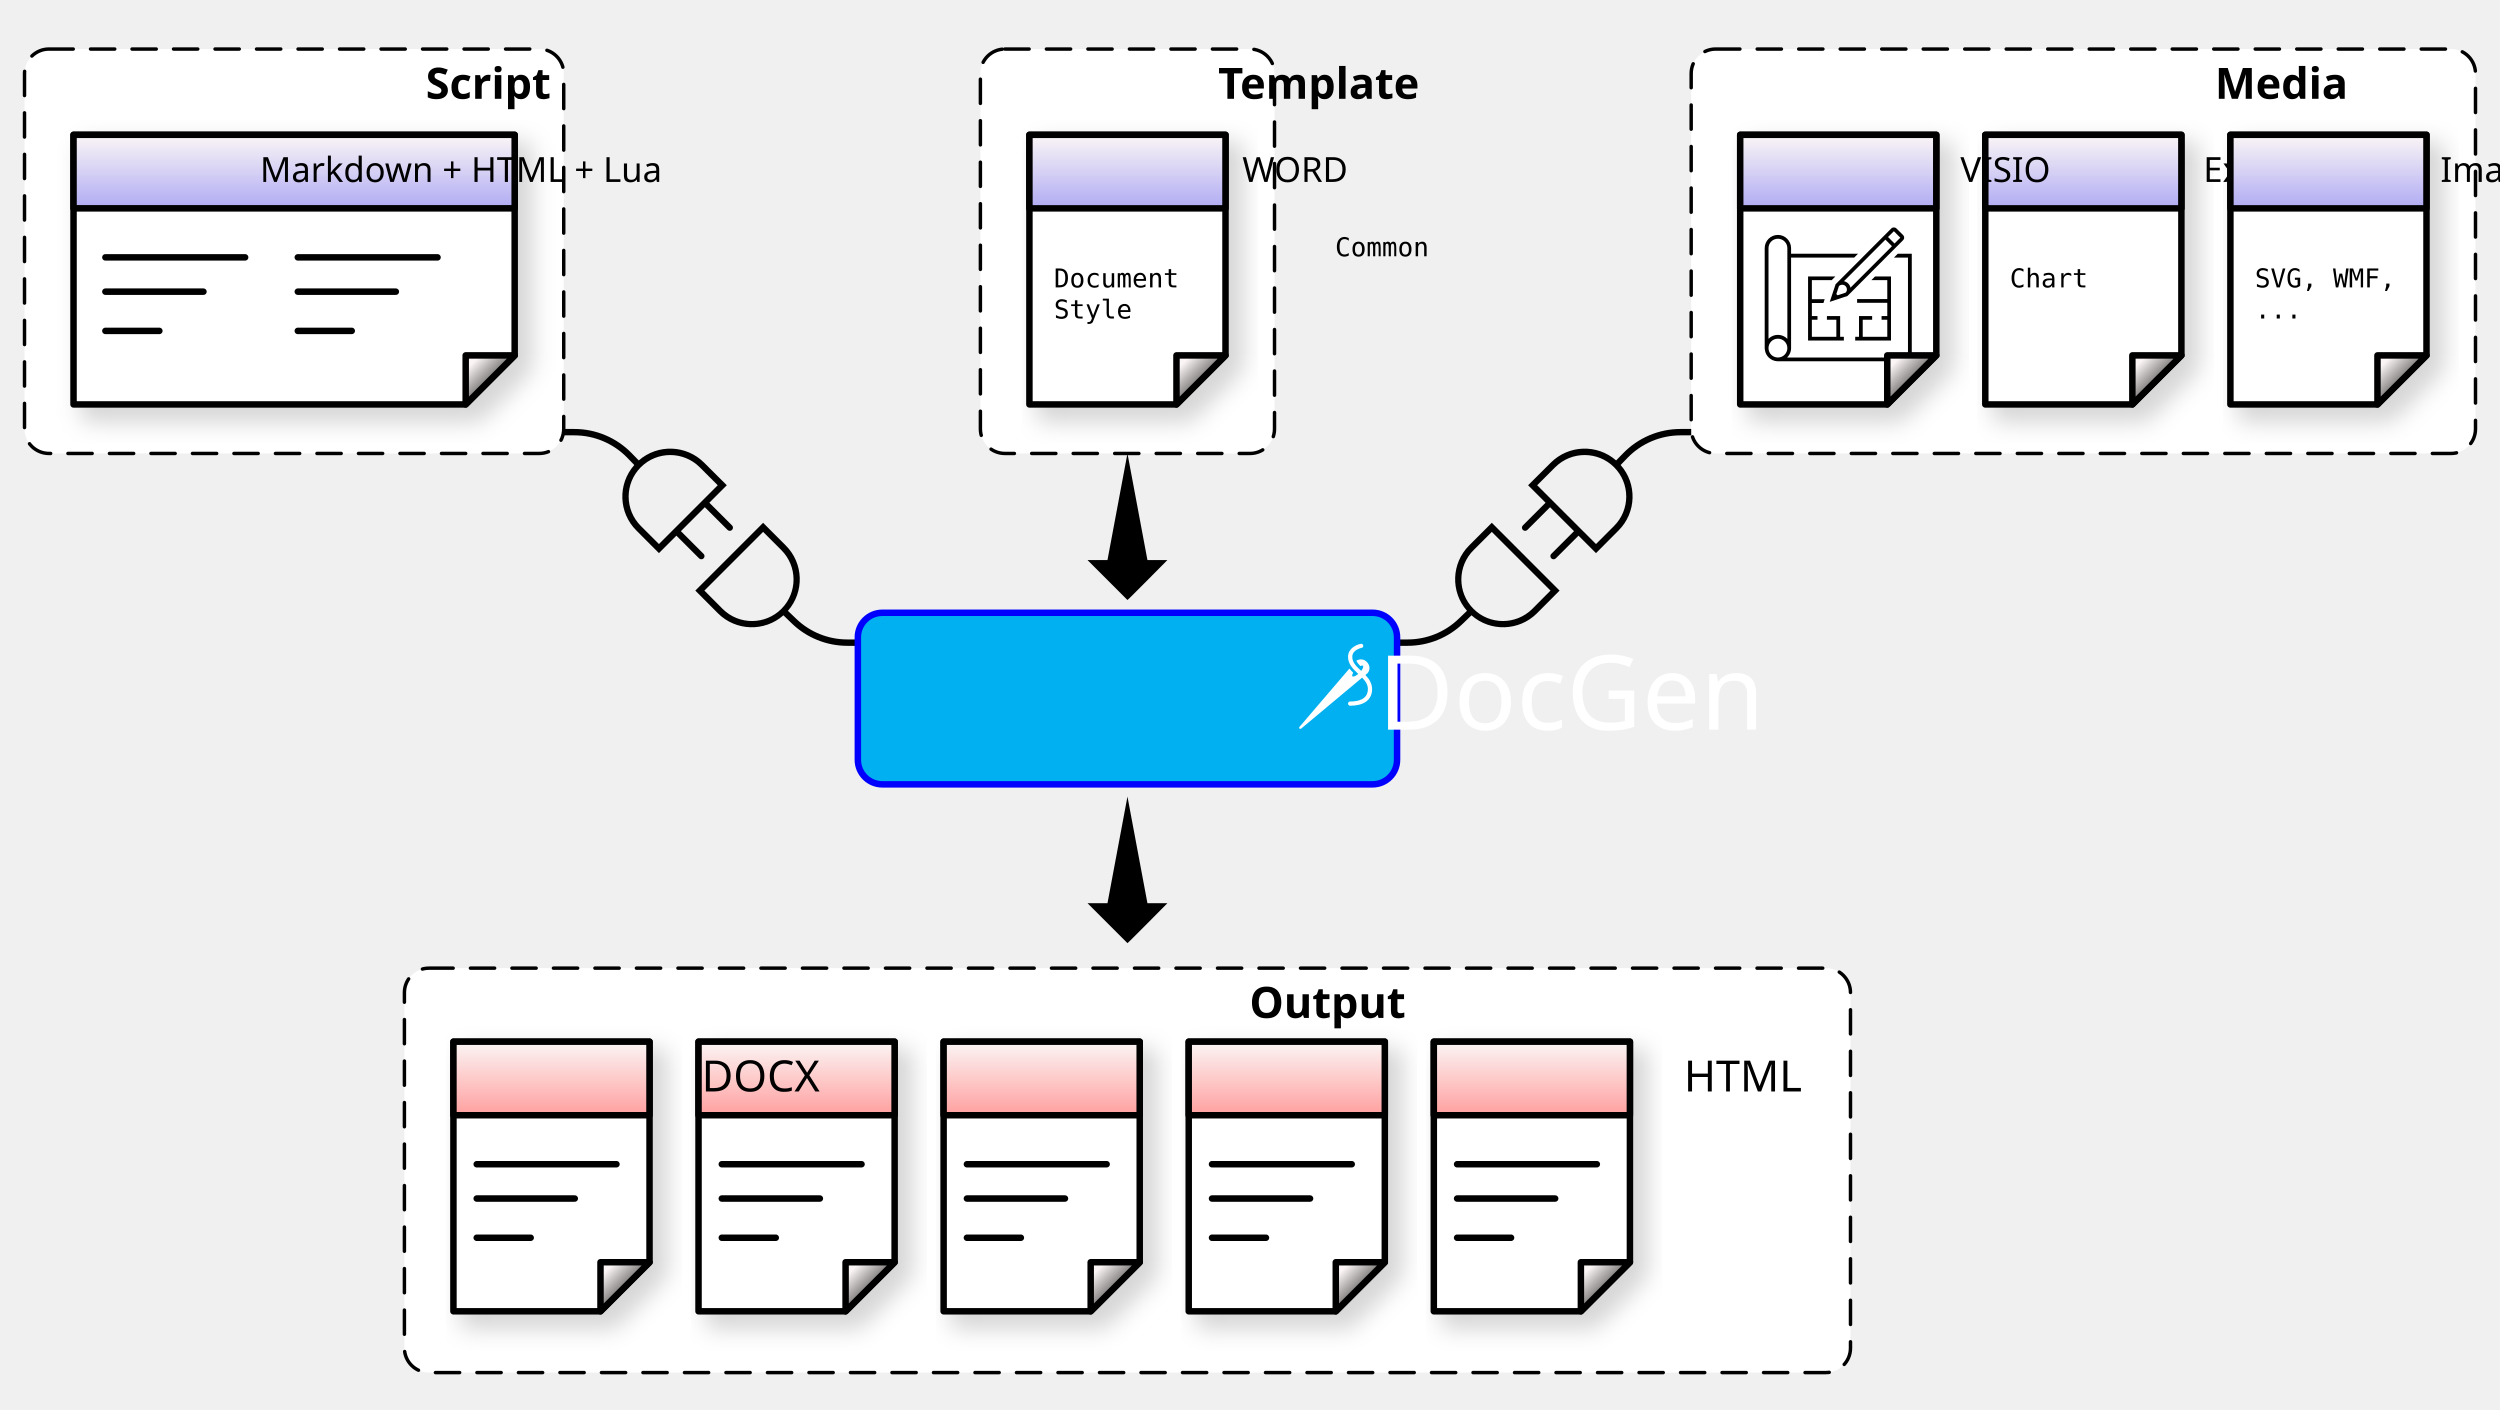
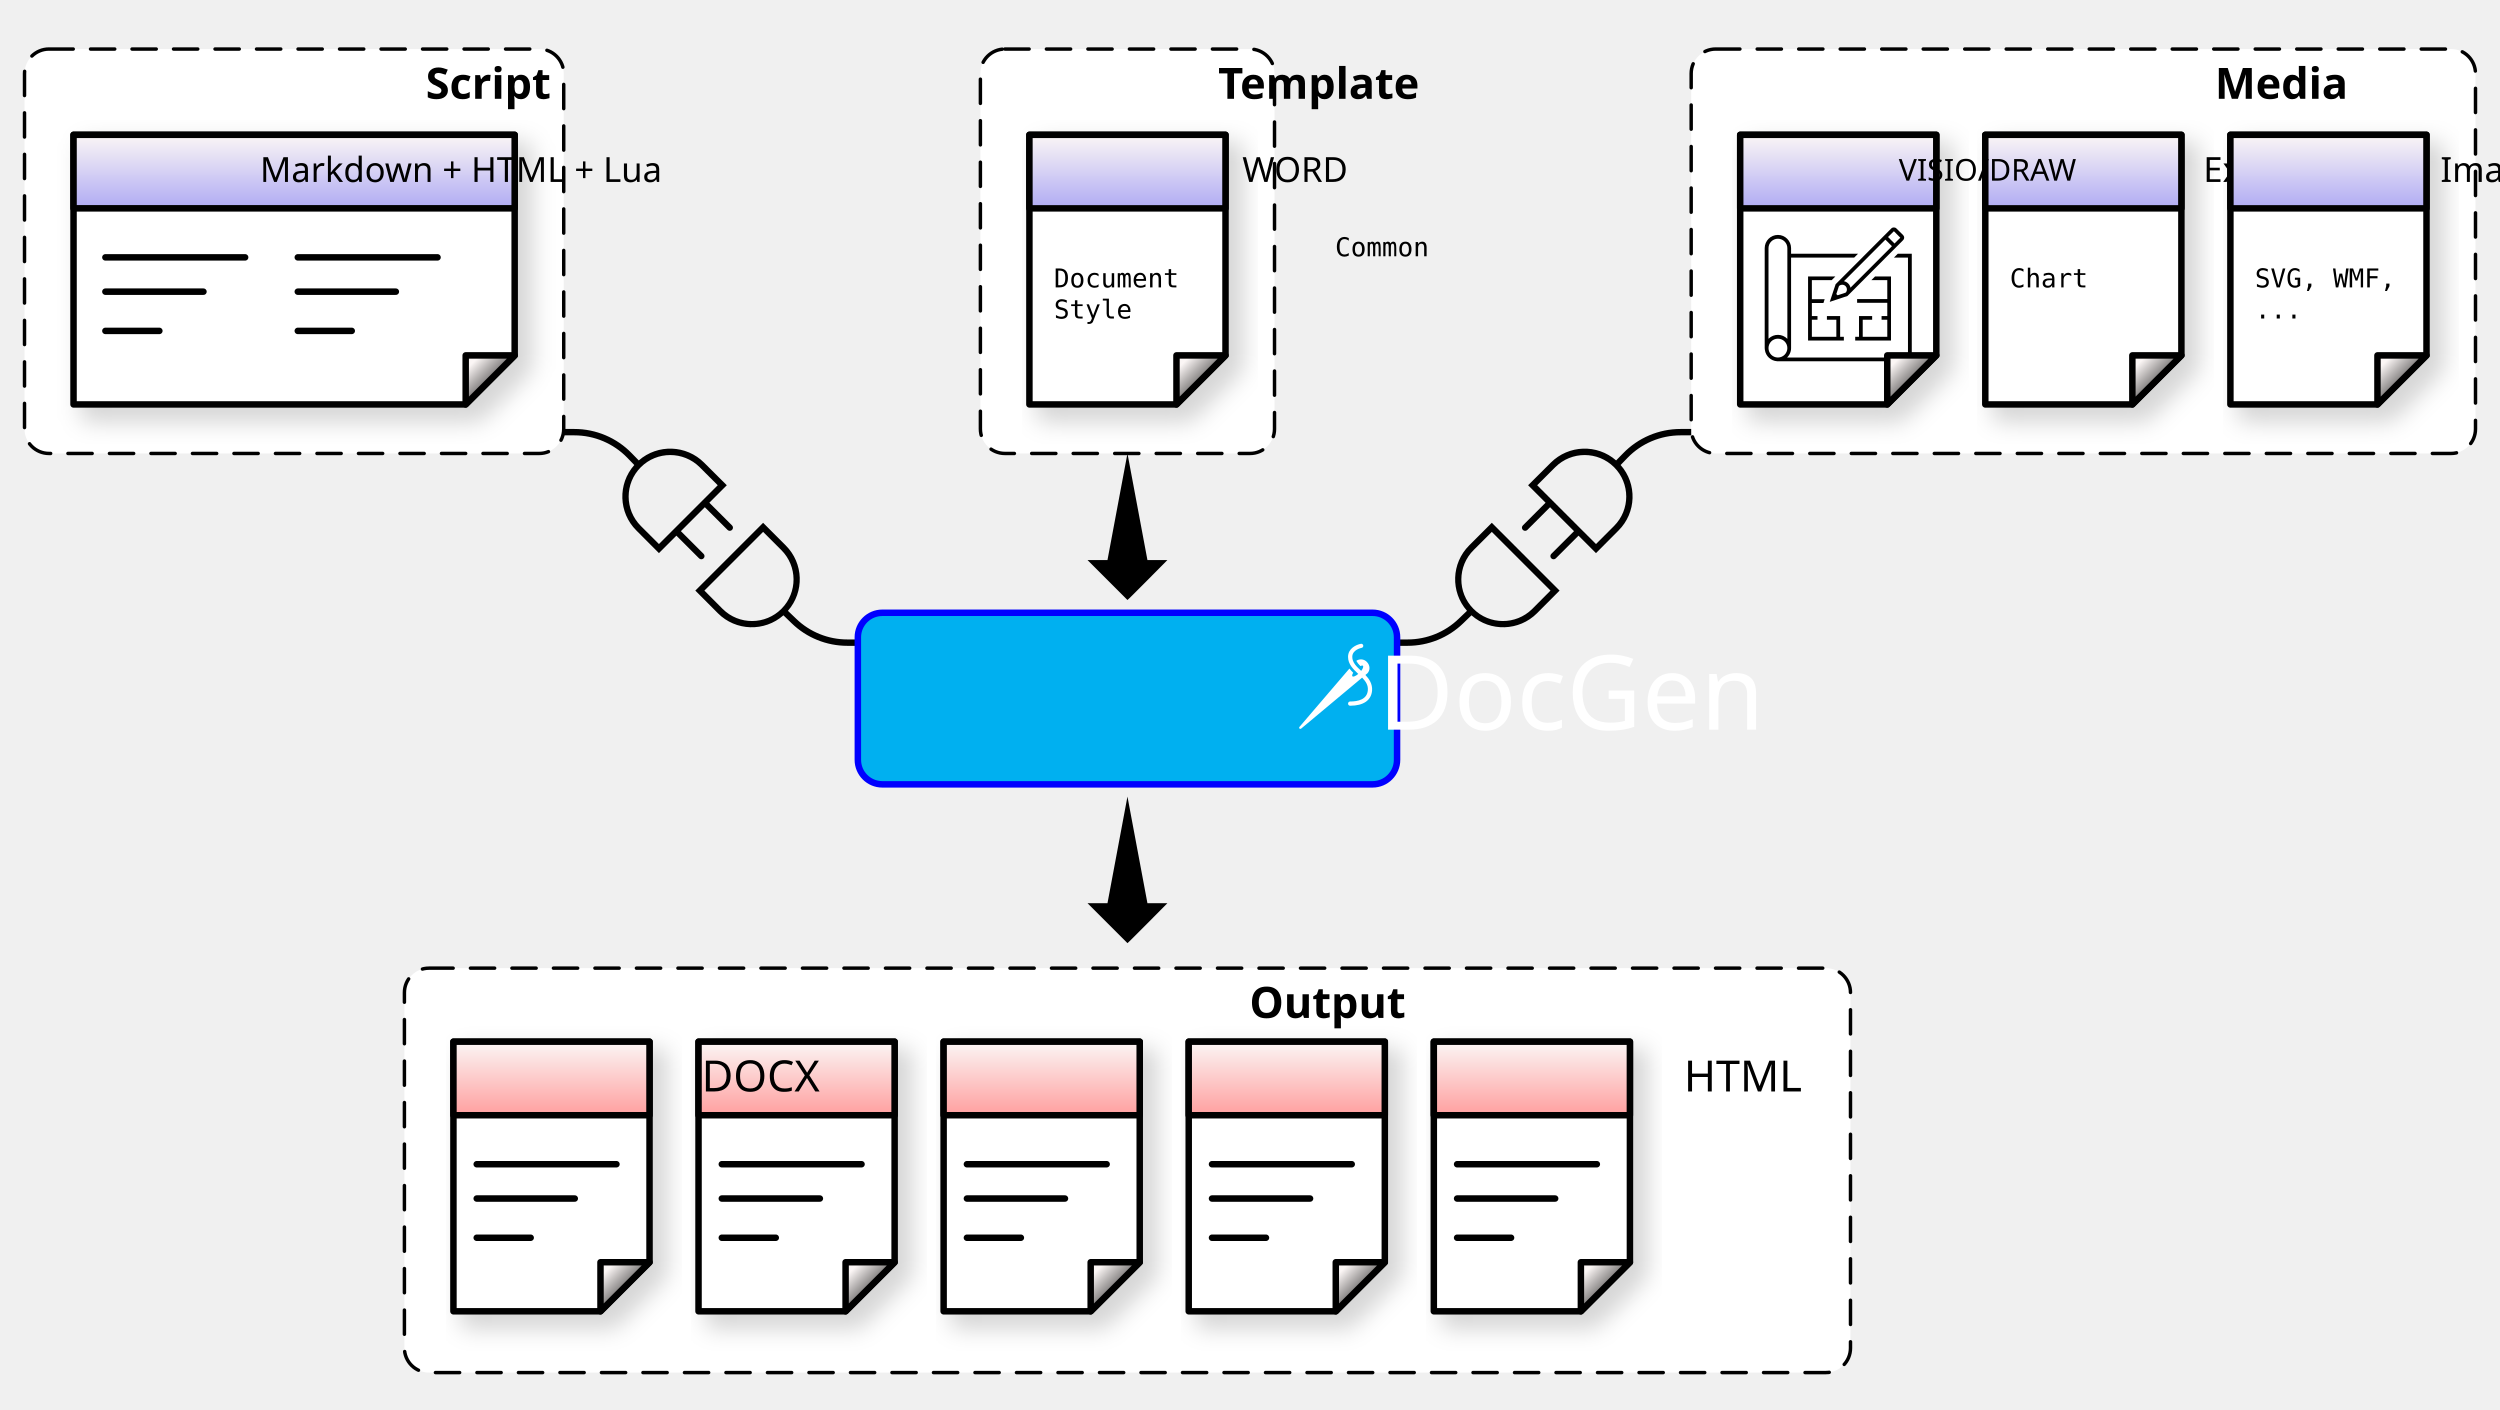
- <svg xmlns="http://www.w3.org/2000/svg" xmlns:ns1="http://schemas.microsoft.com/visio/2003/SVGExtensions/" width="4.016in" height="2.264in" viewBox="0 0 289.134 162.992" xml:space="preserve" color-interpolation-filters="sRGB" class="st20">
+ <svg xmlns="http://www.w3.org/2000/svg" xmlns:ns1="http://schemas.microsoft.com/visio/2003/SVGExtensions/" width="4.016in" height="2.264in" viewBox="0 0 289.134 162.992" xml:space="preserve" color-interpolation-filters="sRGB" class="st21">
  <ns1:documentProperties ns1:langID="1042" ns1:metric="true" ns1:viewMarkup="false">
    <ns1:userDefs>
      <ns1:ud ns1:nameU="msvNoAutoConnect" ns1:val="VT0(1):26" />
    </ns1:userDefs>
  </ns1:documentProperties>
  <style type="text/css">
	
		.st1 {fill:#ffffff;stroke:#000000;stroke-dasharray:2.8,2;stroke-linecap:round;stroke-linejoin:round;stroke-width:0.4}
		.st2 {fill:none;stroke:none;stroke-linecap:round;stroke-linejoin:round;stroke-width:0.75}
		.st3 {fill:#000000;font-family:Arial Black;font-size:0.417em;font-weight:bold}
		.st4 {fill:#000000;font-family:맑은 고딕;font-size:2.083em}
		.st5 {visibility:visible}
		.st6 {fill:#000000;fill-opacity:0.15;filter:url(#filter_1.3333333730698);stroke:#000000;stroke-linecap:round;stroke-linejoin:round;stroke-opacity:0.15}
		.st7 {fill:#ffffff;stroke:#000000;stroke-linecap:round;stroke-linejoin:round;stroke-width:0.75}
		.st8 {fill:url(#grad0-23);stroke:#000000;stroke-linecap:round;stroke-linejoin:round;stroke-width:0.75}
		.st9 {fill:url(#grad0-27);stroke:#000000;stroke-linecap:round;stroke-linejoin:round;stroke-width:0.75}
		.st10 {fill:#000000;font-family:HY헤드라인M;font-size:0.333em}
		.st11 {stroke:#000000;stroke-linecap:round;stroke-linejoin:round;stroke-width:0.75}
		.st12 {fill:url(#grad0-49);stroke:#000000;stroke-linecap:round;stroke-linejoin:round;stroke-width:0.75}
		.st13 {fill:#000000;font-family:HY헤드라인M;font-size:0.417em}
		.st14 {fill:#000000;stroke:none;stroke-linecap:butt;stroke-width:6.375}
		.st15 {fill:#000000;font-family:DejaVu Sans Mono;font-size:0.25em}
		.st16 {font-size:1em}
- 		.st17 {fill:#00b0f0;stroke:#0000ff;stroke-linecap:round;stroke-linejoin:round;stroke-width:0.75}
- 		.st18 {fill:#ffffff;font-family:Segoe UI Black;font-size:1em}
- 		.st19 {fill:#ffffff;stroke:none;stroke-linecap:butt;stroke-width:6.375}
- 		.st20 {fill:none;fill-rule:evenodd;font-size:12px;overflow:visible;stroke-linecap:square;stroke-miterlimit:3}
+ 		.st17 {fill:#000000;font-family:HY헤드라인M;font-size:0.292em}
+ 		.st18 {fill:#00b0f0;stroke:#0000ff;stroke-linecap:round;stroke-linejoin:round;stroke-width:0.75}
+ 		.st19 {fill:#ffffff;font-family:Segoe UI Black;font-size:1em}
+ 		.st20 {fill:#ffffff;stroke:none;stroke-linecap:butt;stroke-width:6.375}
+ 		.st21 {fill:none;fill-rule:evenodd;font-size:12px;overflow:visible;stroke-linecap:square;stroke-miterlimit:3}
	
	</style>
  <defs id="Patterns_And_Gradients">
    <linearGradient id="grad0-23" x1="0" y1="0" x2="1" y2="0" gradientTransform="rotate(45 0.5 0.5)">
      <stop offset="0" stop-color="#fbf6f5" stop-opacity="1" />
      <stop offset="1" stop-color="#000000" stop-opacity="1" />
    </linearGradient>
    <linearGradient id="grad0-27" x1="0" y1="0" x2="1" y2="0" gradientTransform="rotate(90 0.5 0.5)">
      <stop offset="0" stop-color="#fbf6f5" stop-opacity="1" />
      <stop offset="1" stop-color="#b0abf3" stop-opacity="1" />
    </linearGradient>
    <linearGradient id="grad0-49" x1="0" y1="0" x2="1" y2="0" gradientTransform="rotate(90 0.5 0.5)">
      <stop offset="0" stop-color="#fbf6f5" stop-opacity="1" />
      <stop offset="1" stop-color="#ff9f9f" stop-opacity="1" />
    </linearGradient>
  </defs>
  <defs id="Filters">
    <filter id="filter_1.3333333730698">
      <feGaussianBlur stdDeviation="1.333" />
    </filter>
  </defs>
  <g ns1:mID="0" ns1:index="1" ns1:groupContext="foregroundPage">
    <ns1:pageProperties ns1:drawingScale="0.0393701" ns1:pageScale="0.0393701" ns1:drawingUnits="24" ns1:shadowOffsetX="8.50394" ns1:shadowOffsetY="-8.50394" />
    <g id="shape183-1" ns1:mID="183" ns1:groupContext="shape" transform="translate(113.386,-110.551)">
      <rect x="0" y="116.22" width="34.016" height="46.772" rx="2.835" ry="2.835" class="st1" />
    </g>
    <g id="shape113-3" ns1:mID="113" ns1:groupContext="shape" transform="translate(46.7717,-4.25192)">
      <rect x="0" y="116.22" width="167.244" height="46.772" rx="2.835" ry="2.835" class="st1" />
    </g>
    <g id="shape114-5" ns1:mID="114" ns1:groupContext="shape" transform="translate(61.9757,-42.5197)">
      <ns1:textBlock ns1:margins="rect(0,0,0,0)" ns1:tabSpace="42.5197" />
      <ns1:textRect cx="68.418" cy="158.74" width="136.84" height="8.504" />
      <rect x="0" y="154.488" width="136.836" height="8.504" class="st2" />
      <text x="59.11" y="160.24" class="st3" ns1:langID="1042">
        <ns1:paragraph ns1:horizAlign="1" />
        <ns1:tabList />Output</text>
    </g>
    <g id="shape105-8" ns1:mID="105" ns1:groupContext="shape" transform="translate(195.591,-110.551)">
      <rect x="0" y="116.22" width="90.709" height="46.772" rx="2.835" ry="2.835" class="st1" />
    </g>
    <g id="shape104-10" ns1:mID="104" ns1:groupContext="shape" transform="translate(2.83465,-110.551)">
      <rect x="0" y="116.22" width="62.362" height="46.772" rx="2.835" ry="2.835" class="st1" />
    </g>
    <g id="shape32-12" ns1:mID="32" ns1:groupContext="shape" transform="translate(188.504,-22.6771)">
      <ns1:textBlock ns1:margins="rect(4,4,4,4)" ns1:tabSpace="42.5197" />
      <ns1:textRect cx="11.339" cy="153.071" width="22.68" height="19.843" />
      <rect x="0" y="143.15" width="22.677" height="19.843" class="st2" />
      <text x="4" y="161.01" class="st4" ns1:langID="1042">
        <ns1:paragraph ns1:horizAlign="1" />
        <ns1:tabList />…</text>
    </g>
    <g id="shape34-15" ns1:mID="34" ns1:groupContext="shape" transform="translate(8.50394,-116.22)">
      <g id="shadow34-16" ns1:groupContext="shadow" ns1:shadowOffsetX="1.41421" ns1:shadowOffsetY="-1.41421" ns1:shadowType="1" transform="matrix(1,0,0,1,1.41421,1.41421)" class="st5">
        <path d="M0 131.81 L51.02 131.81 L51.02 157.32 L45.35 162.99 L0 162.99 L0 131.81 Z" class="st6" />
      </g>
      <path d="M0 131.81 L51.02 131.81 L51.02 157.32 L45.35 162.99 L0 162.99 L0 131.81 Z" class="st7" />
    </g>
    <g id="shape35-20" ns1:mID="35" ns1:groupContext="shape" transform="translate(53.8583,-116.22)">
      <path d="M5.67 157.32 L0 157.32 L0 162.99 L5.67 157.32 Z" class="st8" />
    </g>
    <g id="shape36-24" ns1:mID="36" ns1:groupContext="shape" transform="translate(8.50394,-138.898)">
      <ns1:textBlock ns1:margins="rect(0,0,0,0)" ns1:tabSpace="42.5197" />
      <ns1:textRect cx="25.512" cy="158.74" width="51.03" height="8.504" />
      <path d="M0 154.49 L51.02 154.49 L51.02 162.99 L0 162.99 L0 154.49 Z" class="st9" />
      <text x="2.86" y="159.94" class="st10" ns1:langID="1042">
        <ns1:paragraph ns1:horizAlign="1" />
        <ns1:tabList />Markdown + HTML + Lua</text>
    </g>
    <g id="shape37-29" ns1:mID="37" ns1:groupContext="shape" transform="translate(12.189,-133.228)">
      <path d="M0 162.99 L16.16 162.99" class="st11" />
    </g>
    <g id="shape38-32" ns1:mID="38" ns1:groupContext="shape" transform="translate(12.189,-129.26)">
      <path d="M0 162.99 L11.34 162.99" class="st11" />
    </g>
    <g id="shape39-35" ns1:mID="39" ns1:groupContext="shape" transform="translate(12.189,-124.724)">
      <path d="M0 162.99 L6.24 162.99" class="st11" />
    </g>
    <g id="shape2-38" ns1:mID="2" ns1:groupContext="shape" transform="translate(80.7874,-11.3386)">
      <g id="shadow2-39" ns1:groupContext="shadow" ns1:shadowOffsetX="1.41421" ns1:shadowOffsetY="-1.41421" ns1:shadowType="1" transform="matrix(1,0,0,1,1.41421,1.41421)" class="st5">
        <path d="M0 131.81 L22.68 131.81 L22.68 157.32 L17.01 162.99 L0 162.99 L0 131.81 Z" class="st6" />
      </g>
      <path d="M0 131.81 L22.68 131.81 L22.68 157.32 L17.01 162.99 L0 162.99 L0 131.81 Z" class="st7" />
    </g>
    <g id="shape3-43" ns1:mID="3" ns1:groupContext="shape" transform="translate(97.7953,-11.3386)">
      <path d="M5.67 157.32 L0 157.32 L0 162.99 L5.67 157.32 Z" class="st8" />
    </g>
    <g id="shape4-46" ns1:mID="4" ns1:groupContext="shape" transform="translate(80.7874,-34.0157)">
      <ns1:textBlock ns1:margins="rect(4,4,4,4)" ns1:tabSpace="42.5197" />
      <ns1:textRect cx="11.339" cy="158.74" width="22.68" height="8.504" />
      <rect x="0" y="154.488" width="22.677" height="8.504" class="st12" />
      <text x="7.28" y="160.24" class="st13" ns1:langID="1042">
        <ns1:paragraph ns1:horizAlign="1" />
        <ns1:tabList />PDF</text>
    </g>
    <g id="shape5-51" ns1:mID="5" ns1:groupContext="shape" transform="translate(83.4803,-28.3464)">
      <path d="M0 162.99 L16.16 162.99" class="st11" />
    </g>
    <g id="shape6-54" ns1:mID="6" ns1:groupContext="shape" transform="translate(83.4803,-24.3779)">
      <path d="M0 162.99 L11.34 162.99" class="st11" />
    </g>
    <g id="shape8-57" ns1:mID="8" ns1:groupContext="shape" transform="translate(83.4803,-19.8425)">
      <path d="M0 162.99 L6.24 162.99" class="st11" />
    </g>
    <g id="shape18-60" ns1:mID="18" ns1:groupContext="shape" transform="translate(109.134,-11.3386)">
      <g id="shadow18-61" ns1:groupContext="shadow" ns1:shadowOffsetX="1.41421" ns1:shadowOffsetY="-1.41421" ns1:shadowType="1" transform="matrix(1,0,0,1,1.41421,1.41421)" class="st5">
        <path d="M0 131.81 L22.68 131.81 L22.68 157.32 L17.01 162.99 L0 162.99 L0 131.81 Z" class="st6" />
      </g>
      <path d="M0 131.81 L22.68 131.81 L22.68 157.32 L17.01 162.99 L0 162.99 L0 131.81 Z" class="st7" />
    </g>
    <g id="shape19-65" ns1:mID="19" ns1:groupContext="shape" transform="translate(126.142,-11.3386)">
      <path d="M5.67 157.32 L0 157.32 L0 162.99 L5.67 157.32 Z" class="st8" />
    </g>
    <g id="shape20-68" ns1:mID="20" ns1:groupContext="shape" transform="translate(109.134,-34.0157)">
      <ns1:textBlock ns1:margins="rect(4,4,4,4)" ns1:tabSpace="42.5197" />
      <ns1:textRect cx="11.339" cy="158.74" width="22.68" height="8.504" />
      <rect x="0" y="154.488" width="22.677" height="8.504" class="st12" />
      <text x="6.03" y="160.24" class="st13" ns1:langID="1042">
        <ns1:paragraph ns1:horizAlign="1" />
        <ns1:tabList />DjVu</text>
    </g>
    <g id="shape21-72" ns1:mID="21" ns1:groupContext="shape" transform="translate(111.827,-28.3464)">
      <path d="M0 162.99 L16.16 162.99" class="st11" />
    </g>
    <g id="shape22-75" ns1:mID="22" ns1:groupContext="shape" transform="translate(111.827,-24.3779)">
      <path d="M0 162.99 L11.34 162.99" class="st11" />
    </g>
    <g id="shape23-78" ns1:mID="23" ns1:groupContext="shape" transform="translate(111.827,-19.8425)">
      <path d="M0 162.99 L6.24 162.99" class="st11" />
    </g>
    <g id="shape11-81" ns1:mID="11" ns1:groupContext="shape" transform="translate(137.48,-11.3386)">
      <g id="shadow11-82" ns1:groupContext="shadow" ns1:shadowOffsetX="1.41421" ns1:shadowOffsetY="-1.41421" ns1:shadowType="1" transform="matrix(1,0,0,1,1.41421,1.41421)" class="st5">
        <path d="M0 131.81 L22.68 131.81 L22.68 157.32 L17.01 162.99 L0 162.99 L0 131.81 Z" class="st6" />
      </g>
      <path d="M0 131.81 L22.68 131.81 L22.68 157.32 L17.01 162.99 L0 162.99 L0 131.81 Z" class="st7" />
    </g>
    <g id="shape12-86" ns1:mID="12" ns1:groupContext="shape" transform="translate(154.488,-11.3386)">
      <path d="M5.67 157.32 L0 157.32 L0 162.99 L5.67 157.32 Z" class="st8" />
    </g>
    <g id="shape13-89" ns1:mID="13" ns1:groupContext="shape" transform="translate(137.48,-34.0157)">
      <ns1:textBlock ns1:margins="rect(4,4,4,4)" ns1:tabSpace="42.5197" />
      <ns1:textRect cx="11.339" cy="158.74" width="22.68" height="8.504" />
      <rect x="0" y="154.488" width="22.677" height="8.504" class="st12" />
      <text x="7.07" y="160.24" class="st13" ns1:langID="1042">
        <ns1:paragraph ns1:horizAlign="1" />
        <ns1:tabList />ODT</text>
    </g>
    <g id="shape14-93" ns1:mID="14" ns1:groupContext="shape" transform="translate(140.173,-28.3464)">
      <path d="M0 162.99 L16.16 162.99" class="st11" />
    </g>
    <g id="shape15-96" ns1:mID="15" ns1:groupContext="shape" transform="translate(140.173,-24.3779)">
      <path d="M0 162.99 L11.34 162.99" class="st11" />
    </g>
    <g id="shape16-99" ns1:mID="16" ns1:groupContext="shape" transform="translate(140.173,-19.8425)">
      <path d="M0 162.99 L6.24 162.99" class="st11" />
    </g>
    <g id="shape25-102" ns1:mID="25" ns1:groupContext="shape" transform="translate(165.827,-11.3386)">
      <g id="shadow25-103" ns1:groupContext="shadow" ns1:shadowOffsetX="1.41421" ns1:shadowOffsetY="-1.41421" ns1:shadowType="1" transform="matrix(1,0,0,1,1.41421,1.41421)" class="st5">
        <path d="M0 131.81 L22.68 131.81 L22.68 157.32 L17.01 162.99 L0 162.99 L0 131.81 Z" class="st6" />
      </g>
      <path d="M0 131.81 L22.68 131.81 L22.68 157.32 L17.01 162.99 L0 162.99 L0 131.81 Z" class="st7" />
    </g>
    <g id="shape26-107" ns1:mID="26" ns1:groupContext="shape" transform="translate(182.835,-11.3386)">
      <path d="M5.67 157.32 L0 157.32 L0 162.99 L5.67 157.32 Z" class="st8" />
    </g>
    <g id="shape27-110" ns1:mID="27" ns1:groupContext="shape" transform="translate(165.827,-34.0157)">
      <ns1:textBlock ns1:margins="rect(4,4,4,4)" ns1:tabSpace="42.5197" />
      <ns1:textRect cx="11.339" cy="158.74" width="22.68" height="8.504" />
      <rect x="0" y="154.488" width="22.677" height="8.504" class="st12" />
      <text x="5.51" y="160.24" class="st13" ns1:langID="1042">
        <ns1:paragraph ns1:horizAlign="1" />
        <ns1:tabList />HTML</text>
    </g>
    <g id="shape28-114" ns1:mID="28" ns1:groupContext="shape" transform="translate(168.52,-28.3464)">
      <path d="M0 162.99 L16.16 162.99" class="st11" />
    </g>
    <g id="shape29-117" ns1:mID="29" ns1:groupContext="shape" transform="translate(168.52,-24.3779)">
      <path d="M0 162.99 L11.34 162.99" class="st11" />
    </g>
    <g id="shape30-120" ns1:mID="30" ns1:groupContext="shape" transform="translate(168.52,-19.8425)">
      <path d="M0 162.99 L6.24 162.99" class="st11" />
    </g>
    <g id="shape51-123" ns1:mID="51" ns1:groupContext="shape" transform="translate(52.4409,-11.3386)">
      <g id="shadow51-124" ns1:groupContext="shadow" ns1:shadowOffsetX="1.41421" ns1:shadowOffsetY="-1.41421" ns1:shadowType="1" transform="matrix(1,0,0,1,1.41421,1.41421)" class="st5">
        <path d="M0 131.81 L22.68 131.81 L22.68 157.32 L17.01 162.99 L0 162.99 L0 131.81 Z" class="st6" />
      </g>
      <path d="M0 131.81 L22.68 131.81 L22.68 157.32 L17.01 162.99 L0 162.99 L0 131.81 Z" class="st7" />
    </g>
    <g id="shape52-128" ns1:mID="52" ns1:groupContext="shape" transform="translate(69.4488,-11.3386)">
      <path d="M5.67 157.32 L0 157.32 L0 162.99 L5.67 157.32 Z" class="st8" />
    </g>
    <g id="shape53-131" ns1:mID="53" ns1:groupContext="shape" transform="translate(52.4409,-34.0157)">
      <ns1:textBlock ns1:margins="rect(4,4,4,4)" ns1:tabSpace="42.5197" />
      <ns1:textRect cx="11.339" cy="158.74" width="22.68" height="8.504" />
      <rect x="0" y="154.488" width="22.677" height="8.504" class="st12" />
      <text x="5.3" y="160.24" class="st13" ns1:langID="1042">
        <ns1:paragraph ns1:horizAlign="1" />
        <ns1:tabList />DOCX</text>
    </g>
    <g id="shape54-135" ns1:mID="54" ns1:groupContext="shape" transform="translate(55.1339,-28.3464)">
      <path d="M0 162.99 L16.16 162.99" class="st11" />
    </g>
    <g id="shape55-138" ns1:mID="55" ns1:groupContext="shape" transform="translate(55.1339,-24.3779)">
      <path d="M0 162.99 L11.34 162.99" class="st11" />
    </g>
    <g id="shape56-141" ns1:mID="56" ns1:groupContext="shape" transform="translate(55.1339,-19.8425)">
      <path d="M0 162.99 L6.24 162.99" class="st11" />
    </g>
    <g id="group70-144" transform="translate(65.1968,-88.2994)" ns1:mID="70" ns1:groupContext="group">
      <g id="group71-145" ns1:mID="71" ns1:groupContext="group">
        <g id="shape72-146" ns1:mID="72" ns1:groupContext="shape" transform="translate(0,-9.97242)">
          <path d="M15.66 162.85 C15.8 162.99 16.04 162.99 16.18 162.84 C16.32 162.7 16.32 162.47 16.18 162.33 L13.55 159.7          L16.32 156.93 L18.95 159.56 C19.09 159.7 19.33 159.7 19.47 159.55 C19.61 159.41 19.61 159.18 19.47          159.04 L16.84 156.41 L18.86 154.39 L16.24 151.78 C14.18 149.72 10.88 149.6 8.68 151.52 L7.88 150.7          C6.14 148.9 3.74 147.88 1.24 147.88 L0 147.88 L0 148.62 L1.24 148.62 C3.54 148.62 5.75 149.56 7.35          151.21 L8.16 152.05 C6.23 154.24 6.33 157.56 8.4 159.62 L11.01 162.24 L13.03 160.22 L15.66 162.85          ZM8.92 159.1 C7.04 157.22 7.04 154.18 8.92 152.3 C10.8 150.43 13.84 150.43 15.72 152.3 L17.81 154.39          L11.01 161.19 L8.92 159.1 Z" class="st14" />
        </g>
        <g id="shape73-148" ns1:mID="73" ns1:groupContext="shape" transform="translate(15.2195,0)">
          <path d="M17.58 162.25 C15.37 162.25 13.25 161.39 11.67 159.86 L10.71 158.94 C12.63 156.74 12.52 153.44 10.46          151.38 L7.84 148.76 L0 156.6 L2.61 159.22 C4.68 161.29 8 161.39 10.19 159.46 L11.15 160.39 C12.87          162.06 15.18 162.99 17.58 162.99 L18.8 162.99 L18.8 162.25 L17.58 162.25 ZM3.14 158.7 L1.05 156.6          L7.84 149.81 L9.93 151.9 C11.82 153.77 11.84 156.81 9.97 158.7 C8.11 160.58 5.06 160.6 3.17 158.73          C3.16 158.72 3.15 158.71 3.14 158.7 Z" class="st14" />
        </g>
      </g>
    </g>
    <g id="shape74-150" ns1:mID="74" ns1:groupContext="shape" transform="translate(229.606,-116.22)">
      <g id="shadow74-151" ns1:groupContext="shadow" ns1:shadowOffsetX="1.41421" ns1:shadowOffsetY="-1.41421" ns1:shadowType="1" transform="matrix(1,0,0,1,1.41421,1.41421)" class="st5">
        <path d="M0 131.81 L22.68 131.81 L22.68 157.32 L17.01 162.99 L0 162.99 L0 131.81 Z" class="st6" />
      </g>
      <path d="M0 131.81 L22.68 131.81 L22.68 157.32 L17.01 162.99 L0 162.99 L0 131.81 Z" class="st7" />
    </g>
    <g id="shape75-155" ns1:mID="75" ns1:groupContext="shape" transform="translate(246.614,-116.22)">
      <path d="M5.67 157.32 L0 157.32 L0 162.99 L5.67 157.32 Z" class="st8" />
    </g>
    <g id="shape76-158" ns1:mID="76" ns1:groupContext="shape" transform="translate(229.606,-138.898)">
      <ns1:textBlock ns1:margins="rect(0,0,0,0)" ns1:tabSpace="42.5197" />
      <ns1:textRect cx="11.339" cy="158.74" width="22.68" height="8.504" />
      <rect x="0" y="154.488" width="22.677" height="8.504" class="st9" />
      <text x="6.51" y="159.94" class="st10" ns1:langID="1042">
        <ns1:paragraph ns1:horizAlign="1" />
        <ns1:tabList />Excel</text>
    </g>
    <g id="shape80-162" ns1:mID="80" ns1:groupContext="shape" transform="translate(232.441,-123.307)">
      <ns1:textBlock ns1:margins="rect(0,0,0,0)" ns1:tabSpace="42.5197" ns1:verticalAlign="0" />
      <ns1:textRect cx="8.504" cy="156.614" width="17.01" height="12.756" />
      <rect x="0" y="150.236" width="17.008" height="12.756" class="st2" />
      <text x="0" y="152.94" class="st15" ns1:langID="1042">
        <ns1:paragraph />
        <ns1:tabList />Table<ns1:newlineChar />
        <tspan x="0" dy="1.2em" class="st16">Chart</tspan>
      </text>
    </g>
    <g id="shape81-166" ns1:mID="81" ns1:groupContext="shape" transform="translate(257.953,-116.22)">
      <g id="shadow81-167" ns1:groupContext="shadow" ns1:shadowOffsetX="1.41421" ns1:shadowOffsetY="-1.41421" ns1:shadowType="1" transform="matrix(1,0,0,1,1.41421,1.41421)" class="st5">
        <path d="M0 131.81 L22.68 131.81 L22.68 157.32 L17.01 162.99 L0 162.99 L0 131.81 Z" class="st6" />
      </g>
      <path d="M0 131.81 L22.68 131.81 L22.68 157.32 L17.01 162.99 L0 162.99 L0 131.81 Z" class="st7" />
    </g>
    <g id="shape82-171" ns1:mID="82" ns1:groupContext="shape" transform="translate(274.961,-116.22)">
      <path d="M5.67 157.32 L0 157.32 L0 162.99 L5.67 157.32 Z" class="st8" />
    </g>
    <g id="shape83-174" ns1:mID="83" ns1:groupContext="shape" transform="translate(257.953,-138.898)">
      <ns1:textBlock ns1:margins="rect(0,0,0,0)" ns1:tabSpace="42.5197" />
      <ns1:textRect cx="11.339" cy="158.74" width="22.68" height="8.504" />
      <rect x="0" y="154.488" width="22.677" height="8.504" class="st9" />
      <text x="5.59" y="159.94" class="st10" ns1:langID="1042">
        <ns1:paragraph ns1:horizAlign="1" />
        <ns1:tabList />Image</text>
    </g>
    <g id="shape84-178" ns1:mID="84" ns1:groupContext="shape" transform="translate(260.787,-123.307)">
      <ns1:textBlock ns1:margins="rect(0,0,0,0)" ns1:tabSpace="42.5197" ns1:verticalAlign="0" />
      <ns1:textRect cx="8.504" cy="156.614" width="17.01" height="12.756" />
      <rect x="0" y="150.236" width="17.008" height="12.756" class="st2" />
      <text x="0" y="152.94" class="st15" ns1:langID="1042">
        <ns1:paragraph />
        <ns1:tabList />JPG, PNG,<ns1:lf />
        <tspan x="0" dy="1.2em" class="st16">SVG, WMF,<ns1:newlineChar />
        </tspan>
        <tspan x="0" dy="1.2em" class="st16">...</tspan>
      </text>
    </g>
    <g id="shape89-183" ns1:mID="89" ns1:groupContext="shape" transform="translate(201.26,-116.22)">
      <g id="shadow89-184" ns1:groupContext="shadow" ns1:shadowOffsetX="1.41421" ns1:shadowOffsetY="-1.41421" ns1:shadowType="1" transform="matrix(1,0,0,1,1.41421,1.41421)" class="st5">
        <path d="M0 131.81 L22.68 131.81 L22.68 157.32 L17.01 162.99 L0 162.99 L0 131.81 Z" class="st6" />
      </g>
      <path d="M0 131.81 L22.68 131.81 L22.68 157.32 L17.01 162.99 L0 162.99 L0 131.81 Z" class="st7" />
    </g>
    <g id="shape91-188" ns1:mID="91" ns1:groupContext="shape" transform="translate(201.26,-138.898)">
      <ns1:textBlock ns1:margins="rect(0,0,0,0)" ns1:tabSpace="42.5197" />
      <ns1:textRect cx="11.339" cy="158.74" width="22.68" height="8.504" />
      <rect x="0" y="154.488" width="22.677" height="8.504" class="st9" />
-       <text x="6.76" y="159.94" class="st10" ns1:langID="1042">
-         <ns1:paragraph ns1:horizAlign="1" />
-         <ns1:tabList />VISIO</text>
+       <text x="1.94" y="159.79" class="st17" ns1:langID="1042">
+         <ns1:paragraph ns1:horizAlign="1" />
+         <ns1:tabList />VISIO/DRAW</text>
    </g>
    <g id="group95-192" transform="translate(204.094,-121.214)" ns1:mID="95" ns1:groupContext="group">
      <g id="group96-193" ns1:mID="96" ns1:groupContext="group">
        <g id="shape97-194" ns1:mID="97" ns1:groupContext="shape" transform="translate(10.4668,-2.39855)">
          <path d="M1.96 160.59 L1.96 160.16 L0.44 160.16 L0.44 162.56 L0 162.56 L0 162.99 L4.14 162.99 L4.14 155.58 L2.3          155.58 L1.87 156.01 L3.71 156.01 L3.71 158.2 L0.22 158.2 L0.22 158.63 L3.71 158.63 L3.71 160.16          L3.05 160.16 L3.05 160.59 L3.71 160.59 L3.71 162.56 L0.87 162.56 L0.87 160.59 L1.96 160.59 Z" class="st14" />
        </g>
        <g id="shape98-196" ns1:mID="98" ns1:groupContext="shape">
          <path d="M15.39 150.56 L14.95 151 L16.57 151 L16.57 162.56 L2.59 162.56 C2.83 162.32 2.99 162.02 3.04 161.68          L3.05 161.47 L3.05 151 L10.35 151 L10.79 150.56 L3.05 150.56 L3.05 149.91 C3.05 149.07 2.37 148.38          1.53 148.38 C0.68 148.38 0 149.07 0 149.91 L0 161.47 L0.02 161.68 C0.12 162.4 0.71 162.94 1.43 162.99          L17.01 162.99 L17.01 150.56 L15.39 150.56 ZM0.44 149.91 C0.44 149.31 0.92 148.82 1.53 148.82 C2.13          148.82 2.62 149.31 2.62 149.91 L2.62 160.4 C2.03 159.8 1.07 159.78 0.46 160.37 C0.46 160.38 0.45          160.39 0.44 160.4 L0.44 149.91 ZM0.44 161.47 C0.44 160.86 0.92 160.38 1.53 160.38 C2.13 160.38 2.62          160.86 2.62 161.47 C2.62 162.07 2.13 162.56 1.53 162.56 C0.92 162.56 0.44 162.07 0.44 161.47 Z" class="st14" />
        </g>
        <g id="shape99-198" ns1:mID="99" ns1:groupContext="shape" transform="translate(5.01514,-2.39855)">
          <path d="M2.73 156.01 L3.16 155.58 L0 155.58 L0 162.99 L4.14 162.99 L4.14 162.56 L3.71 162.56 L3.71 160.16 L2.18          160.16 L2.18 160.59 L3.27 160.59 L3.27 162.56 L0.44 162.56 L0.44 160.59 L1.09 160.59 L1.09 160.16          L0.44 160.16 L0.44 158.65 L1.78 158.65 L1.92 158.21 L0.44 158.21 L0.44 156.01 L2.73 156.01 Z" class="st14" />
        </g>
        <g id="shape100-200" ns1:mID="100" ns1:groupContext="shape" transform="translate(7.52271,-6.86791)">
          <path d="M0 162.99 L2.05 162.31 L8.47 155.87 C8.64 155.72 8.66 155.47 8.51 155.3 C8.5 155.29 8.49 155.28 8.49          155.27 L7.72 154.51 C7.56 154.34 7.28 154.34 7.12 154.5 C7.11 154.5 7.11 154.51 7.11 154.51 L0.68          160.95 L0 162.99 ZM7.42 154.82 L8.16 155.57 L7.49 156.24 L6.74 155.49 L7.42 154.82 ZM6.36 155.87          L6.44 155.8 L7.19 156.55 L7.12 156.63 L2.4 161.35 C2.32 160.97 2.02 160.68 1.64 160.6 L6.36 155.87          ZM1.06 161.18 L1.15 161.09 C1.24 161.04 1.34 161.01 1.44 161.01 C1.59 161.01 1.73 161.07 1.83 161.17          C2.01 161.36 2.04 161.64 1.9 161.86 L1.82 161.93 L0.91 162.23 L0.76 162.09 L1.06 161.18 Z" class="st14" />
        </g>
      </g>
    </g>
    <g id="shape90-202" ns1:mID="90" ns1:groupContext="shape" transform="translate(218.268,-116.22)">
      <path d="M5.67 157.32 L0 157.32 L0 162.99 L5.67 157.32 Z" class="st8" />
    </g>
    <g id="shape102-205" ns1:mID="102" ns1:groupContext="shape" transform="translate(8.50394,-148.819)">
      <ns1:textBlock ns1:margins="rect(0,0,0,0)" ns1:tabSpace="42.5197" />
      <ns1:textRect cx="25.512" cy="158.74" width="51.03" height="8.504" />
      <rect x="0" y="154.488" width="51.024" height="8.504" class="st2" />
      <text x="17.32" y="160.24" class="st3" ns1:langID="1042">
        <ns1:paragraph ns1:horizAlign="1" />
        <ns1:tabList />Script</text>
    </g>
    <g id="shape103-208" ns1:mID="103" ns1:groupContext="shape" transform="translate(201.26,-148.819)">
      <ns1:textBlock ns1:margins="rect(0,0,0,0)" ns1:tabSpace="42.5197" />
      <ns1:textRect cx="39.685" cy="158.74" width="79.38" height="8.504" />
      <rect x="0" y="154.488" width="79.37" height="8.504" class="st2" />
      <text x="31.49" y="160.24" class="st3" ns1:langID="1042">
        <ns1:paragraph ns1:horizAlign="1" />
        <ns1:tabList />Media</text>
    </g>
    <g id="group106-211" transform="translate(195.591,-88.2994) scale(-1,1)" ns1:mID="106" ns1:groupContext="group">
      <g id="group107-212" ns1:mID="107" ns1:groupContext="group">
        <g id="shape108-213" ns1:mID="108" ns1:groupContext="shape" transform="translate(0,-9.97242)">
          <path d="M15.66 162.85 C15.8 162.99 16.04 162.99 16.18 162.84 C16.32 162.7 16.32 162.47 16.18 162.33 L13.55 159.7          L16.32 156.93 L18.95 159.56 C19.09 159.7 19.33 159.7 19.47 159.55 C19.61 159.41 19.61 159.18 19.47          159.04 L16.84 156.41 L18.86 154.39 L16.24 151.78 C14.18 149.72 10.88 149.6 8.68 151.52 L7.88 150.7          C6.14 148.9 3.74 147.88 1.24 147.88 L0 147.88 L0 148.62 L1.24 148.62 C3.54 148.62 5.75 149.56 7.35          151.21 L8.16 152.05 C6.23 154.24 6.33 157.56 8.4 159.62 L11.01 162.24 L13.03 160.22 L15.66 162.85          ZM8.92 159.1 C7.04 157.22 7.04 154.18 8.92 152.3 C10.8 150.43 13.84 150.43 15.72 152.3 L17.81 154.39          L11.01 161.19 L8.92 159.1 Z" class="st14" />
        </g>
        <g id="shape109-215" ns1:mID="109" ns1:groupContext="shape" transform="translate(15.2195,0)">
          <path d="M17.58 162.25 C15.37 162.25 13.25 161.39 11.67 159.86 L10.71 158.94 C12.63 156.74 12.52 153.44 10.46          151.38 L7.84 148.76 L0 156.6 L2.61 159.22 C4.68 161.29 8 161.39 10.19 159.46 L11.15 160.39 C12.87          162.06 15.18 162.99 17.58 162.99 L18.8 162.99 L18.8 162.25 L17.58 162.25 ZM3.14 158.7 L1.05 156.6          L7.84 149.81 L9.93 151.9 C11.82 153.77 11.84 156.81 9.97 158.7 C8.11 160.58 5.06 160.6 3.17 158.73          C3.16 158.72 3.15 158.71 3.14 158.7 Z" class="st14" />
        </g>
      </g>
    </g>
    <g id="shape110-217" ns1:mID="110" ns1:groupContext="shape" transform="translate(34.4409,-133.228)">
      <path d="M0 162.99 L16.16 162.99" class="st11" />
    </g>
    <g id="shape111-220" ns1:mID="111" ns1:groupContext="shape" transform="translate(34.4409,-129.26)">
      <path d="M0 162.99 L11.34 162.99" class="st11" />
    </g>
    <g id="shape112-223" ns1:mID="112" ns1:groupContext="shape" transform="translate(34.4409,-124.724)">
      <path d="M0 162.99 L6.24 162.99" class="st11" />
    </g>
    <g id="shape115-226" ns1:mID="115" ns1:groupContext="shape" transform="translate(99.2126,-72.2834)">
      <ns1:textBlock ns1:margins="rect(4,4,4,4)" ns1:tabSpace="42.5197" />
      <ns1:textRect cx="31.181" cy="153.071" width="62.37" height="19.843" />
-       <rect x="0" y="143.15" width="62.362" height="19.843" rx="2.835" ry="2.835" class="st17" />
-       <text x="4" y="156.67" class="st18" ns1:langID="1042">
+       <rect x="0" y="143.15" width="62.362" height="19.843" rx="2.835" ry="2.835" class="st18" />
+       <text x="4" y="156.67" class="st19" ns1:langID="1042">
        <ns1:paragraph />
        <ns1:tabList />DocGen</text>
    </g>
    <g id="group122-229" transform="translate(-27.9757,109.134) rotate(-90)" ns1:mID="122" ns1:groupContext="group">
      <g id="shape123-230" ns1:mID="123" ns1:groupContext="shape">
        <path d="M4.68 156.06 L4.68 153.75 L0.06 158.37 C0 158.37 4.68 162.99 4.68 162.99 L4.68 160.68 L17.01 158.37 L4.68         156.06 Z" class="st14" />
      </g>
    </g>
    <g id="shape177-232" ns1:mID="177" ns1:groupContext="shape" transform="translate(119.055,-116.22)">
      <g id="shadow177-233" ns1:groupContext="shadow" ns1:shadowOffsetX="1.41421" ns1:shadowOffsetY="-1.41421" ns1:shadowType="1" transform="matrix(1,0,0,1,1.41421,1.41421)" class="st5">
        <path d="M0 131.81 L22.68 131.81 L22.68 157.32 L17.01 162.99 L0 162.99 L0 131.81 Z" class="st6" />
      </g>
      <path d="M0 131.81 L22.68 131.81 L22.68 157.32 L17.01 162.99 L0 162.99 L0 131.81 Z" class="st7" />
    </g>
    <g id="shape178-237" ns1:mID="178" ns1:groupContext="shape" transform="translate(136.063,-116.22)">
      <path d="M5.67 157.32 L0 157.32 L0 162.99 L5.67 157.32 Z" class="st8" />
    </g>
    <g id="shape179-240" ns1:mID="179" ns1:groupContext="shape" transform="translate(119.055,-138.898)">
      <ns1:textBlock ns1:margins="rect(0,0,0,0)" ns1:tabSpace="42.5197" />
      <ns1:textRect cx="11.339" cy="158.74" width="22.68" height="8.504" />
      <rect x="0" y="154.488" width="22.677" height="8.504" class="st9" />
      <text x="5.92" y="159.94" class="st10" ns1:langID="1042">
        <ns1:paragraph ns1:horizAlign="1" />
        <ns1:tabList />WORD</text>
    </g>
    <g id="shape180-244" ns1:mID="180" ns1:groupContext="shape" transform="translate(121.89,-123.307)">
      <ns1:textBlock ns1:margins="rect(0,0,0,0)" ns1:tabSpace="42.5197" ns1:verticalAlign="0" />
      <ns1:textRect cx="8.504" cy="156.614" width="17.01" height="12.756" />
      <rect x="0" y="150.236" width="17.008" height="12.756" class="st2" />
      <text x="0" y="152.94" class="st15" ns1:langID="1042">
        <ns1:paragraph />
        <ns1:tabList />Common<ns1:newlineChar />
        <tspan x="0" dy="1.2em" class="st16">Document<ns1:newlineChar />
        </tspan>
        <tspan x="0" dy="1.2em" class="st16">Style</tspan>
      </text>
    </g>
    <g id="group181-249" transform="translate(-27.9757,69.4489) rotate(-90)" ns1:mID="181" ns1:groupContext="group">
      <g id="shape182-250" ns1:mID="182" ns1:groupContext="shape">
        <path d="M4.68 156.06 L4.68 153.75 L0.06 158.37 C0 158.37 4.68 162.99 4.68 162.99 L4.68 160.68 L17.01 158.37 L4.68         156.06 Z" class="st14" />
      </g>
    </g>
    <g id="shape184-252" ns1:mID="184" ns1:groupContext="shape" transform="translate(113.386,-148.819)">
      <ns1:textBlock ns1:margins="rect(0,0,0,0)" ns1:tabSpace="42.5197" />
      <ns1:textRect cx="17.008" cy="158.74" width="34.02" height="8.504" />
      <rect x="0" y="154.488" width="34.016" height="8.504" class="st2" />
      <text x="4.09" y="160.24" class="st3" ns1:langID="1042">
        <ns1:paragraph ns1:horizAlign="1" />
        <ns1:tabList />Template</text>
    </g>
    <g id="group185-255" transform="translate(150.236,-78.682)" ns1:mID="185" ns1:groupContext="group">
      <g id="shape186-256" ns1:mID="186" ns1:groupContext="shape">
-         <path d="M7.68 156.74 L7.91 156.55 C8.25 156.2 8.23 155.62 7.85 155.24 C7.53 154.89 7 154.84 6.62 155.11 C6.75 155.33         6.91 155.53 7.1 155.71 C7.23 155.65 7.34 155.63 7.39 155.68 C7.48 155.77 7.39 156.01 7.19 156.27 C6.65         155.77 6.16 155.3 6.16 154.65 C6.16 153.82 7.19 153.62 7.23 153.61 C7.37 153.59 7.45 153.46 7.43 153.33         C7.41 153.2 7.28 153.11 7.15 153.14 C6.64 153.23 5.67 153.66 5.67 154.65 C5.67 155.5 6.27 156.07 6.85         156.62 C6.56 156.87 6.28 156.99 6.18 156.9 C6.11 156.83 6.15 156.67 6.27 156.49 C6.11 156.33 5.97 156.17         5.83 156 L0.05 162.75 C0 162.81 0.01 162.9 0.06 162.95 C0.12 162.99 0.19 162.99 0.24 162.95 L7.3 157.05         C7.7 157.47 8.01 157.91 7.96 158.5 C7.88 159.59 6.8 159.81 5.91 159.81 C5.78 159.81 5.67 159.92 5.67         160.06 C5.67 160.19 5.78 160.3 5.91 160.3 C7.46 160.3 8.36 159.67 8.45 158.54 C8.5 157.78 8.13 157.22         7.68 156.74 Z" class="st19" />
+         <path d="M7.68 156.74 L7.91 156.55 C8.25 156.2 8.23 155.62 7.85 155.24 C7.53 154.89 7 154.84 6.62 155.11 C6.75 155.33         6.91 155.53 7.1 155.71 C7.23 155.65 7.34 155.63 7.39 155.68 C7.48 155.77 7.39 156.01 7.19 156.27 C6.65         155.77 6.16 155.3 6.16 154.65 C6.16 153.82 7.19 153.62 7.23 153.61 C7.37 153.59 7.45 153.46 7.43 153.33         C7.41 153.2 7.28 153.11 7.15 153.14 C6.64 153.23 5.67 153.66 5.67 154.65 C5.67 155.5 6.27 156.07 6.85         156.62 C6.56 156.87 6.28 156.99 6.18 156.9 C6.11 156.83 6.15 156.67 6.27 156.49 C6.11 156.33 5.97 156.17         5.83 156 L0.05 162.75 C0 162.81 0.01 162.9 0.06 162.95 C0.12 162.99 0.19 162.99 0.24 162.95 L7.3 157.05         C7.7 157.47 8.01 157.91 7.96 158.5 C7.88 159.59 6.8 159.81 5.91 159.81 C5.78 159.81 5.67 159.92 5.67         160.06 C5.67 160.19 5.78 160.3 5.91 160.3 C7.46 160.3 8.36 159.67 8.45 158.54 C8.5 157.78 8.13 157.22         7.68 156.74 Z" class="st20" />
      </g>
    </g>
  </g>
</svg>
